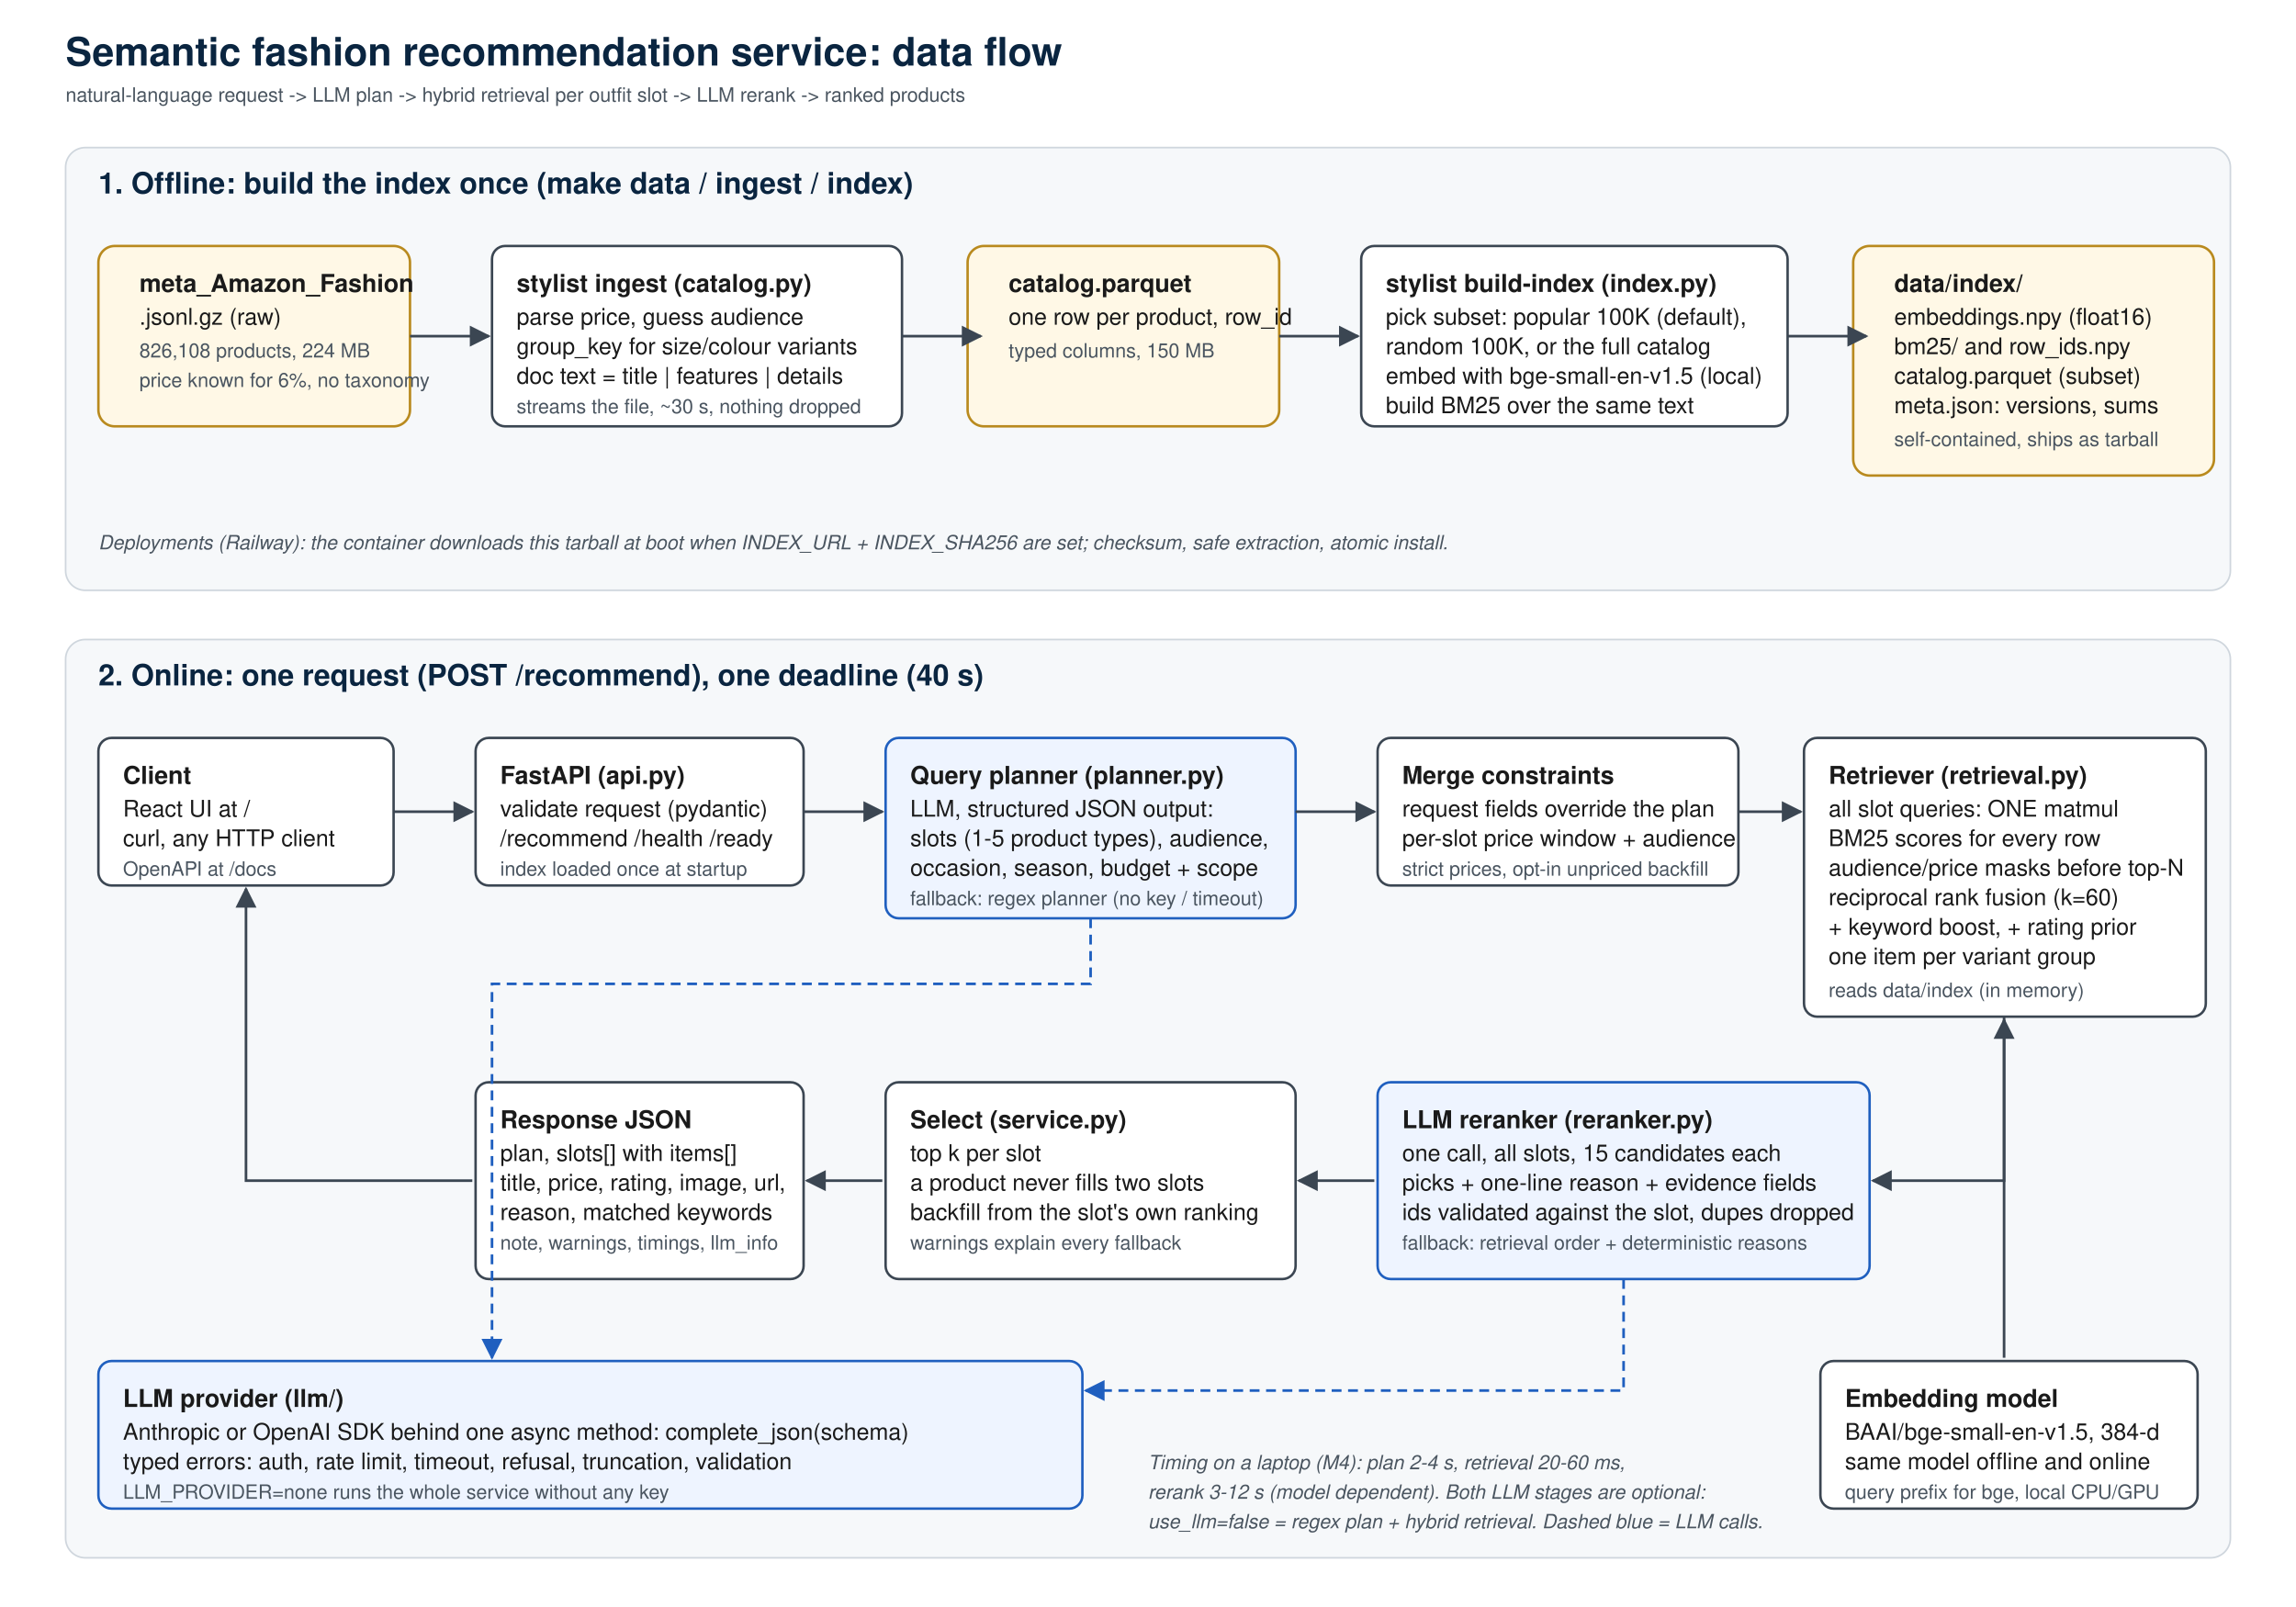
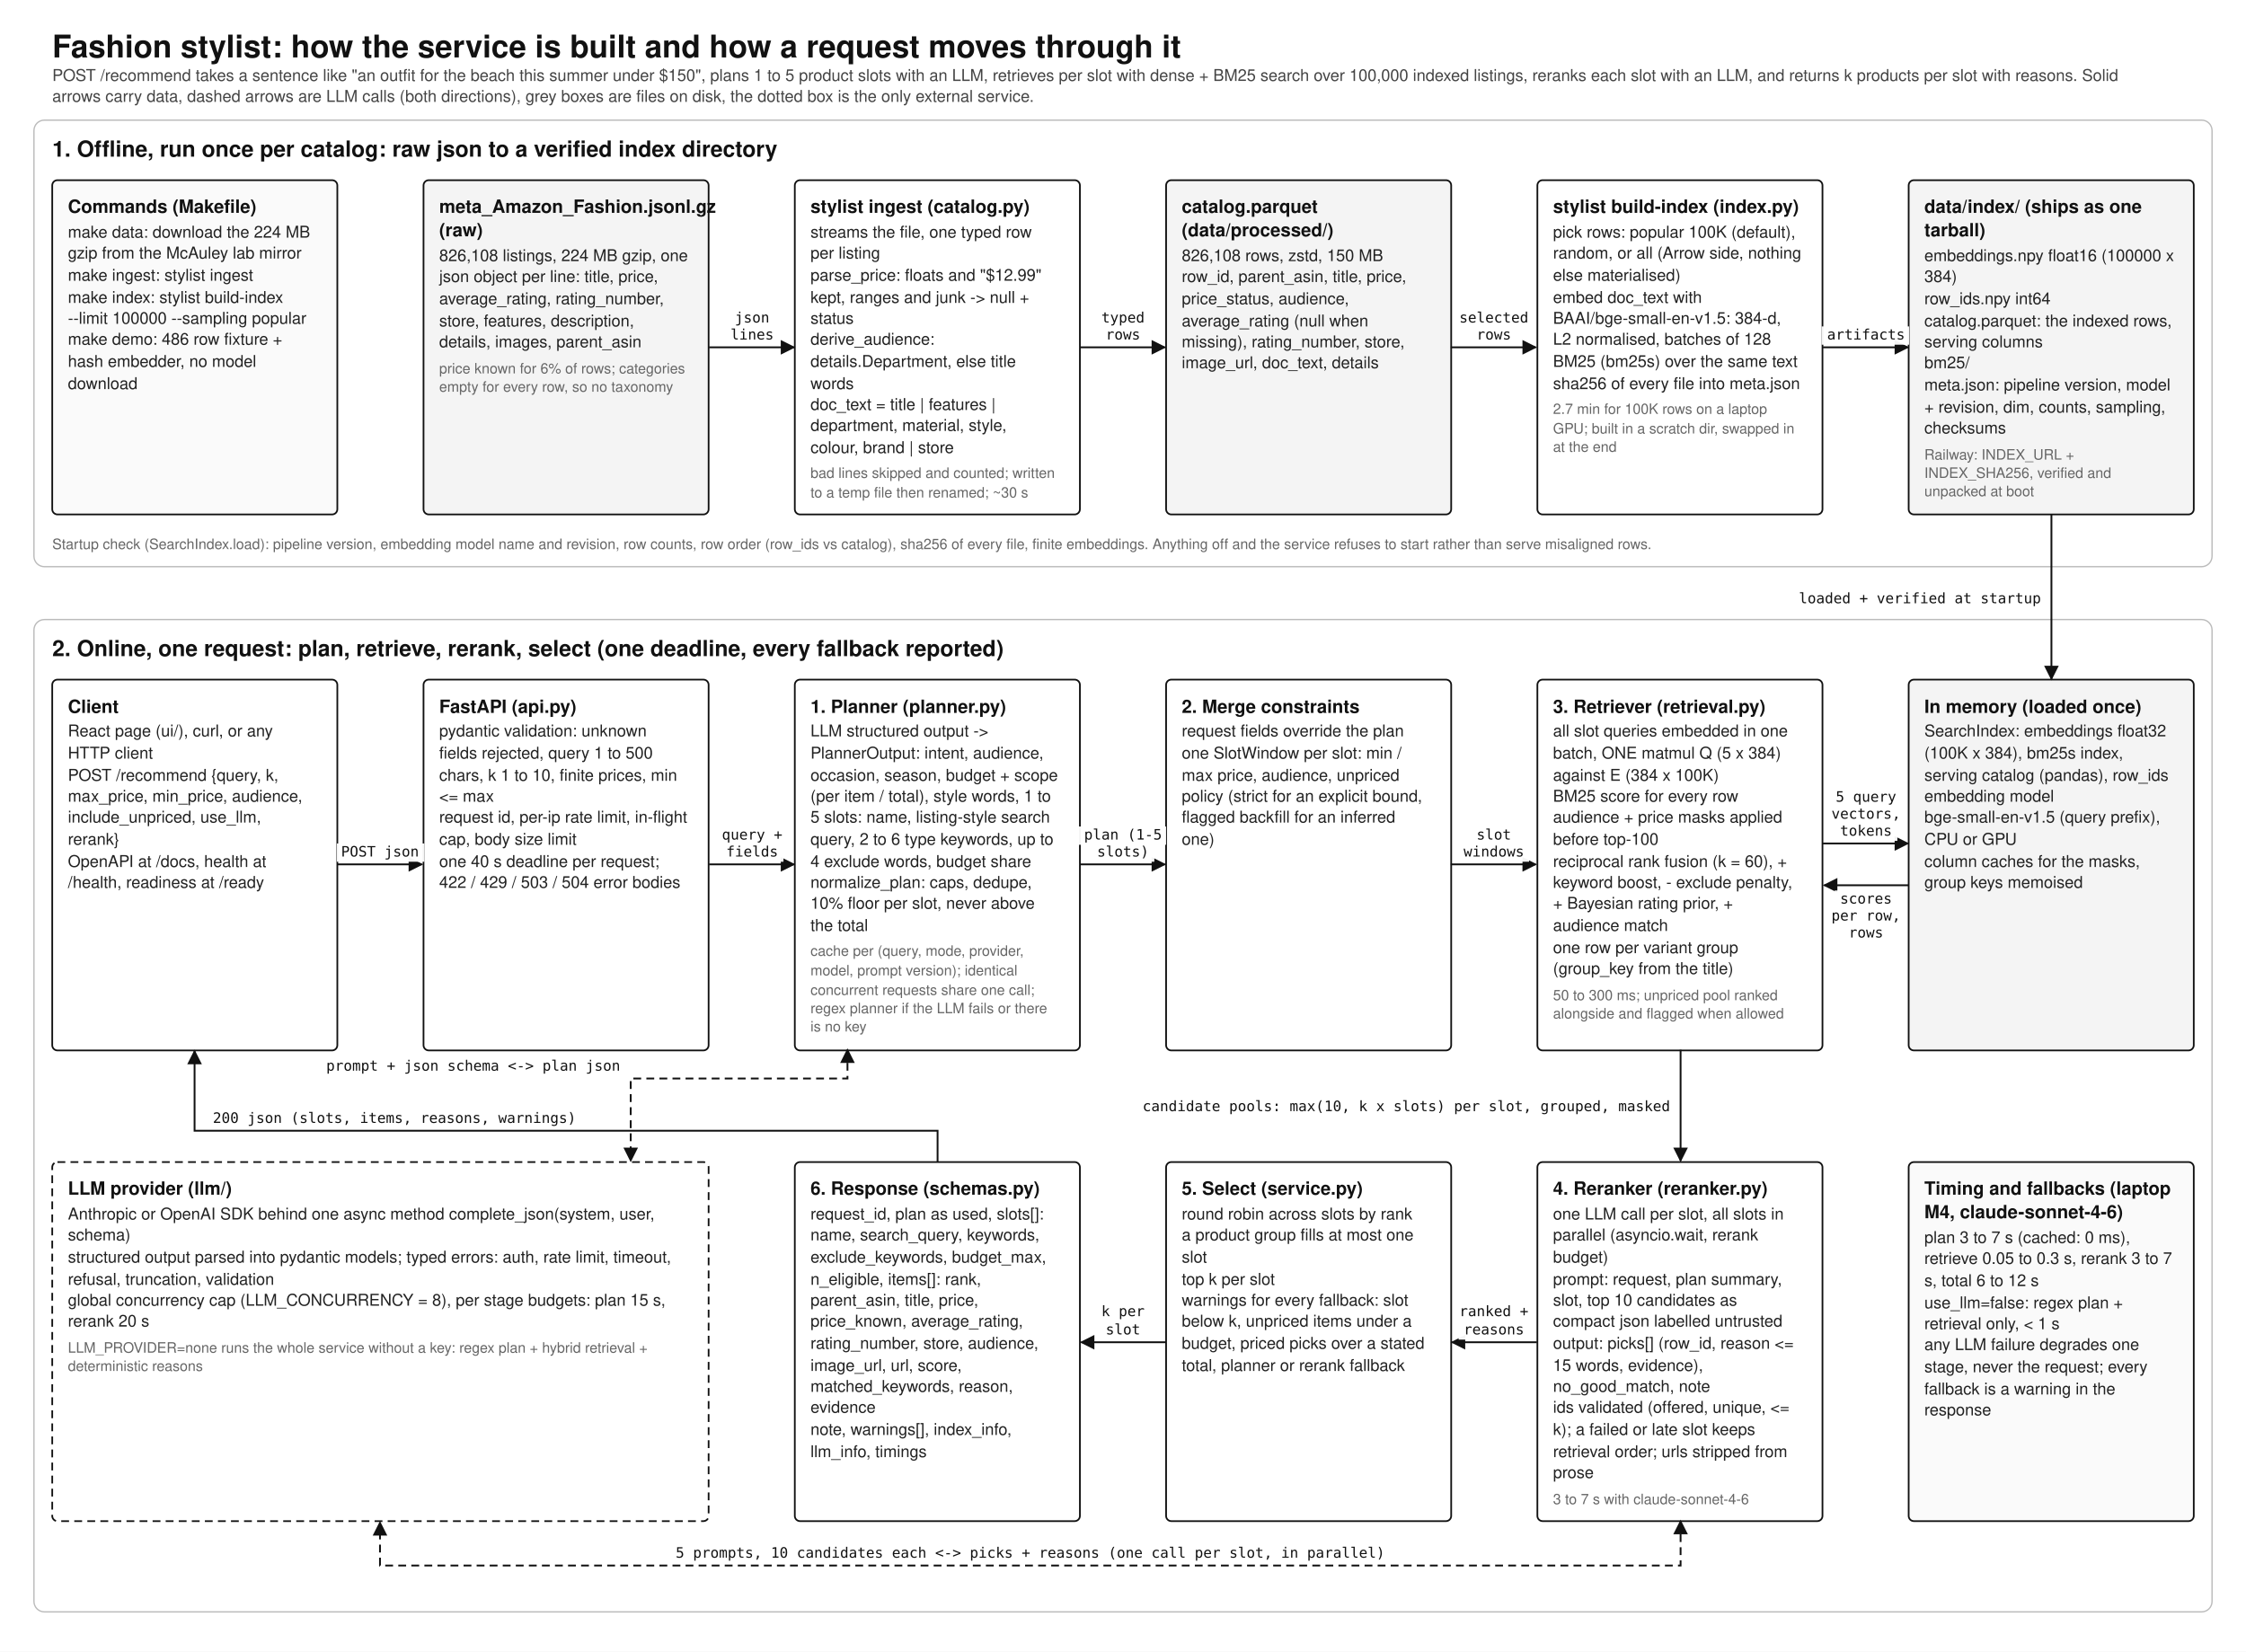
- <svg xmlns="http://www.w3.org/2000/svg" width="1400" height="980" viewBox="0 0 1400 980" font-family="Helvetica, Arial, sans-serif">
+ <svg xmlns="http://www.w3.org/2000/svg" width="1720" height="1265" viewBox="0 0 1720 1265" font-family="Helvetica, Arial, sans-serif">
  <defs>
-     <marker id="arrow" viewBox="0 0 10 10" refX="9" refY="5" markerWidth="8" markerHeight="8" orient="auto-start-reverse">
-       <path d="M 0 0 L 10 5 L 0 10 z" fill="#3b4652" />
-     </marker>
-     <marker id="arrow-blue" viewBox="0 0 10 10" refX="9" refY="5" markerWidth="8" markerHeight="8" orient="auto-start-reverse">
-       <path d="M 0 0 L 10 5 L 0 10 z" fill="#1f5fbf" />
+     <marker id="arr" viewBox="0 0 10 10" refX="9" refY="5" markerWidth="8" markerHeight="8" orient="auto-start-reverse">
+       <path d="M 0 0 L 10 5 L 0 10 z" fill="#111" />
    </marker>
    <style>
-       .box { fill: #ffffff; stroke: #3b4652; stroke-width: 1.5; rx: 8; }
-       .store { fill: #fff8e6; stroke: #b98a1e; stroke-width: 1.5; }
-       .llm { fill: #eef4ff; stroke: #1f5fbf; stroke-width: 1.5; rx: 8; }
-       .lane { fill: #f6f8fa; stroke: #cfd6dd; stroke-width: 1; rx: 12; }
-       .t { font-size: 14px; fill: #1a1a1a; }
-       .h { font-size: 15px; font-weight: bold; fill: #1a1a1a; }
-       .s { font-size: 12px; fill: #4a5560; }
-       .lanetitle { font-size: 18px; font-weight: bold; fill: #0a2540; }
-       .line { stroke: #3b4652; stroke-width: 1.6; fill: none; marker-end: url(#arrow); }
-       .blue { stroke: #1f5fbf; stroke-width: 1.6; fill: none; marker-end: url(#arrow-blue); stroke-dasharray: 6 4; }
-       .note { font-size: 12px; fill: #4a5560; font-style: italic; }
+       .title { font-size: 24px; font-weight: bold; fill: #111; }
+       .sub { font-size: 12.5px; fill: #444; }
+       .lane { font-size: 17px; font-weight: bold; fill: #111; }
+       .h { font-size: 14px; font-weight: bold; fill: #111; }
+       .t { font-size: 12.5px; fill: #222; }
+       .s { font-size: 11px; fill: #666; }
+       .lbl { font-size: 11px; fill: #111; font-family: Menlo, Consolas, monospace; }
+       .line { stroke: #111; stroke-width: 1.4; fill: none; marker-end: url(#arr); }
+       .dashed { stroke: #111; stroke-width: 1.4; fill: none; stroke-dasharray: 6 4; marker-end: url(#arr); }
    </style>
  </defs>
-   <rect x="0" y="0" width="1400" height="980" fill="#ffffff" />
-   <text x="40" y="40" font-size="24" font-weight="bold" fill="#0a2540">Semantic fashion recommendation service: data flow</text>
-   <text x="40" y="62" class="s">natural-language request  -&gt;  LLM plan  -&gt;  hybrid retrieval per outfit slot  -&gt;  LLM rerank  -&gt;  ranked products</text>
-   <rect x="40" y="90" width="1320" height="270" class="lane" />
-   <text x="60" y="118" class="lanetitle">1. Offline: build the index once (make data / ingest / index)</text>
-   <path d="M 70 150 h 170 a 10 10 0 0 1 10 10 v 90 a 10 10 0 0 1 -10 10 h -170 a 10 10 0 0 1 -10 -10 v -90 a 10 10 0 0 1 10 -10 z" class="store" />
-   <text x="85" y="178" class="h">meta_Amazon_Fashion</text>
-   <text x="85" y="198" class="t">.jsonl.gz (raw)</text>
-   <text x="85" y="218" class="s">826,108 products, 224 MB</text>
-   <text x="85" y="236" class="s">price known for 6%, no taxonomy</text>
-   <rect x="300" y="150" width="250" height="110" class="box" />
-   <text x="315" y="178" class="h">stylist ingest  (catalog.py)</text>
-   <text x="315" y="198" class="t">parse price, guess audience</text>
-   <text x="315" y="216" class="t">group_key for size/colour variants</text>
-   <text x="315" y="234" class="t">doc text = title | features | details</text>
-   <text x="315" y="252" class="s">streams the file, ~30 s, nothing dropped</text>
-   <path d="M 600 150 h 170 a 10 10 0 0 1 10 10 v 90 a 10 10 0 0 1 -10 10 h -170 a 10 10 0 0 1 -10 -10 v -90 a 10 10 0 0 1 10 -10 z" class="store" />
-   <text x="615" y="178" class="h">catalog.parquet</text>
-   <text x="615" y="198" class="t">one row per product, row_id</text>
-   <text x="615" y="218" class="s">typed columns, 150 MB</text>
-   <rect x="830" y="150" width="260" height="110" class="box" />
-   <text x="845" y="178" class="h">stylist build-index  (index.py)</text>
-   <text x="845" y="198" class="t">pick subset: popular 100K (default),</text>
-   <text x="845" y="216" class="t">random 100K, or the full catalog</text>
-   <text x="845" y="234" class="t">embed with bge-small-en-v1.5 (local)</text>
-   <text x="845" y="252" class="t">build BM25 over the same text</text>
-   <path d="M 1140 150 h 200 a 10 10 0 0 1 10 10 v 120 a 10 10 0 0 1 -10 10 h -200 a 10 10 0 0 1 -10 -10 v -120 a 10 10 0 0 1 10 -10 z" class="store" />
-   <text x="1155" y="178" class="h">data/index/</text>
-   <text x="1155" y="198" class="t">embeddings.npy (float16)</text>
-   <text x="1155" y="216" class="t">bm25/  and  row_ids.npy</text>
-   <text x="1155" y="234" class="t">catalog.parquet (subset)</text>
-   <text x="1155" y="252" class="t">meta.json: versions, sums</text>
-   <text x="1155" y="272" class="s">self-contained, ships as tarball</text>
-   <line x1="250" y1="205" x2="298" y2="205" class="line" />
-   <line x1="550" y1="205" x2="598" y2="205" class="line" />
-   <line x1="780" y1="205" x2="828" y2="205" class="line" />
-   <line x1="1090" y1="205" x2="1138" y2="205" class="line" />
-   <text x="60" y="335" class="note">Deployments (Railway): the container downloads this tarball at boot when INDEX_URL + INDEX_SHA256 are set; checksum, safe extraction, atomic install.</text>
-   <rect x="40" y="390" width="1320" height="560" class="lane" />
-   <text x="60" y="418" class="lanetitle">2. Online: one request (POST /recommend), one deadline (40 s)</text>
-   <rect x="60" y="450" width="180" height="90" class="box" />
-   <text x="75" y="478" class="h">Client</text>
-   <text x="75" y="498" class="t">React UI at /</text>
-   <text x="75" y="516" class="t">curl, any HTTP client</text>
-   <text x="75" y="534" class="s">OpenAPI at /docs</text>
-   <rect x="290" y="450" width="200" height="90" class="box" />
-   <text x="305" y="478" class="h">FastAPI  (api.py)</text>
-   <text x="305" y="498" class="t">validate request (pydantic)</text>
-   <text x="305" y="516" class="t">/recommend /health /ready</text>
-   <text x="305" y="534" class="s">index loaded once at startup</text>
-   <rect x="540" y="450" width="250" height="110" class="llm" />
-   <text x="555" y="478" class="h">Query planner  (planner.py)</text>
-   <text x="555" y="498" class="t">LLM, structured JSON output:</text>
-   <text x="555" y="516" class="t">slots (1-5 product types), audience,</text>
-   <text x="555" y="534" class="t">occasion, season, budget + scope</text>
-   <text x="555" y="552" class="s">fallback: regex planner (no key / timeout)</text>
-   <rect x="840" y="450" width="220" height="90" class="box" />
-   <text x="855" y="478" class="h">Merge constraints</text>
-   <text x="855" y="498" class="t">request fields override the plan</text>
-   <text x="855" y="516" class="t">per-slot price window + audience</text>
-   <text x="855" y="534" class="s">strict prices, opt-in unpriced backfill</text>
-   <rect x="1100" y="450" width="245" height="170" class="box" />
-   <text x="1115" y="478" class="h">Retriever  (retrieval.py)</text>
-   <text x="1115" y="498" class="t">all slot queries: ONE matmul</text>
-   <text x="1115" y="516" class="t">BM25 scores for every row</text>
-   <text x="1115" y="534" class="t">audience/price masks before top-N</text>
-   <text x="1115" y="552" class="t">reciprocal rank fusion (k=60)</text>
-   <text x="1115" y="570" class="t">+ keyword boost, + rating prior</text>
-   <text x="1115" y="588" class="t">one item per variant group</text>
-   <text x="1115" y="608" class="s">reads data/index (in memory)</text>
-   <line x1="240" y1="495" x2="288" y2="495" class="line" />
-   <line x1="490" y1="495" x2="538" y2="495" class="line" />
-   <line x1="790" y1="495" x2="838" y2="495" class="line" />
-   <line x1="1060" y1="495" x2="1098" y2="495" class="line" />
-   <rect x="840" y="660" width="300" height="120" class="llm" />
-   <text x="855" y="688" class="h">LLM reranker  (reranker.py)</text>
-   <text x="855" y="708" class="t">one call, all slots, 15 candidates each</text>
-   <text x="855" y="726" class="t">picks + one-line reason + evidence fields</text>
-   <text x="855" y="744" class="t">ids validated against the slot, dupes dropped</text>
-   <text x="855" y="762" class="s">fallback: retrieval order + deterministic reasons</text>
-   <rect x="540" y="660" width="250" height="120" class="box" />
-   <text x="555" y="688" class="h">Select  (service.py)</text>
-   <text x="555" y="708" class="t">top k per slot</text>
-   <text x="555" y="726" class="t">a product never fills two slots</text>
-   <text x="555" y="744" class="t">backfill from the slot's own ranking</text>
-   <text x="555" y="762" class="s">warnings explain every fallback</text>
-   <rect x="290" y="660" width="200" height="120" class="box" />
-   <text x="305" y="688" class="h">Response JSON</text>
-   <text x="305" y="708" class="t">plan, slots[] with items[]</text>
-   <text x="305" y="726" class="t">title, price, rating, image, url,</text>
-   <text x="305" y="744" class="t">reason, matched keywords</text>
-   <text x="305" y="762" class="s">note, warnings, timings, llm_info</text>
-   <path d="M 1222 620 V 720 H 1142" class="line" />
-   <line x1="838" y1="720" x2="792" y2="720" class="line" />
-   <line x1="538" y1="720" x2="492" y2="720" class="line" />
-   <path d="M 288 720 H 150 V 542" class="line" />
-   <rect x="60" y="830" width="600" height="90" class="llm" />
-   <text x="75" y="858" class="h">LLM provider  (llm/)</text>
-   <text x="75" y="878" class="t">Anthropic or OpenAI SDK behind one async method: complete_json(schema)</text>
-   <text x="75" y="896" class="t">typed errors: auth, rate limit, timeout, refusal, truncation, validation</text>
-   <text x="75" y="914" class="s">LLM_PROVIDER=none runs the whole service without any key</text>
-   <path d="M 665 560 V 600 H 300 V 828" class="blue" />
-   <path d="M 990 780 V 848 H 662" class="blue" />
-   <rect x="1110" y="830" width="230" height="90" class="box" />
-   <text x="1125" y="858" class="h">Embedding model</text>
-   <text x="1125" y="878" class="t">BAAI/bge-small-en-v1.5, 384-d</text>
-   <text x="1125" y="896" class="t">same model offline and online</text>
-   <text x="1125" y="914" class="s">query prefix for bge, local CPU/GPU</text>
-   <line x1="1222" y1="828" x2="1222" y2="622" class="line" />
-   <text x="700" y="896" class="note">Timing on a laptop (M4): plan 2-4 s, retrieval 20-60 ms,</text>
-   <text x="700" y="914" class="note">rerank 3-12 s (model dependent). Both LLM stages are optional:</text>
-   <text x="700" y="932" class="note">use_llm=false = regex plan + hybrid retrieval. Dashed blue = LLM calls.</text>
+   <rect x="0" y="0" width="1720" height="1265" fill="#fff" />
+   <text x="40" y="44" class="title">Fashion stylist: how the service is built and how a request moves through it</text>
+   <text x="40" y="62" class="sub">POST /recommend takes a sentence like "an outfit for the beach this summer under $150", plans 1 to 5 product slots with an LLM, retrieves per slot with dense + BM25 search over 100,000 indexed listings, reranks each slot with an LLM, and returns k products per slot with reasons. Solid</text>
+   <text x="40" y="78" class="sub">arrows carry data, dashed arrows are LLM calls (both directions), grey boxes are files on disk, the dotted box is the only external service.</text>
+   <rect x="26" y="92" width="1668" height="342" rx="8" fill="none" stroke="#bbb" />
+   <text x="40" y="120" class="lane">1. Offline, run once per catalog: raw json to a verified index directory</text>
+   <rect x="40.0" y="138" width="218.333" height="256" rx="4" fill="#fafafa" stroke="#111" stroke-width="1.3" />
+   <text x="52.0" y="163" class="h">Commands (Makefile)</text>
+   <text x="52.0" y="182" class="t">make data: download the 224 MB</text>
+   <text x="52.0" y="198" class="t">gzip from the McAuley lab mirror</text>
+   <text x="52.0" y="215" class="t">make ingest: stylist ingest</text>
+   <text x="52.0" y="232" class="t">make index: stylist build-index</text>
+   <text x="52.0" y="248" class="t">--limit 100000 --sampling popular</text>
+   <text x="52.0" y="264" class="t">make demo: 486 row fixture +</text>
+   <text x="52.0" y="281" class="t">hash embedder, no model</text>
+   <text x="52.0" y="298" class="t">download</text>
+   <rect x="324.333" y="138" width="218.333" height="256" rx="4" fill="#f4f4f4" stroke="#111" stroke-width="1.3" />
+   <text x="336.333" y="163" class="h">meta_Amazon_Fashion.jsonl.gz</text>
+   <text x="336.333" y="181" class="h">(raw)</text>
+   <text x="336.333" y="200" class="t">826,108 listings, 224 MB gzip, one</text>
+   <text x="336.333" y="216" class="t">json object per line: title, price,</text>
+   <text x="336.333" y="233" class="t">average_rating, rating_number,</text>
+   <text x="336.333" y="250" class="t">store, features, description,</text>
+   <text x="336.333" y="266" class="t">details, images, parent_asin</text>
+   <text x="336.333" y="286" class="s">price known for 6% of rows; categories</text>
+   <text x="336.333" y="300" class="s">empty for every row, so no taxonomy</text>
+   <rect x="608.667" y="138" width="218.333" height="256" rx="4" fill="#ffffff" stroke="#111" stroke-width="1.3" />
+   <text x="620.667" y="163" class="h">stylist ingest (catalog.py)</text>
+   <text x="620.667" y="182" class="t">streams the file, one typed row</text>
+   <text x="620.667" y="198" class="t">per listing</text>
+   <text x="620.667" y="215" class="t">parse_price: floats and "$12.99"</text>
+   <text x="620.667" y="232" class="t">kept, ranges and junk -&gt; null +</text>
+   <text x="620.667" y="248" class="t">status</text>
+   <text x="620.667" y="264" class="t">derive_audience:</text>
+   <text x="620.667" y="281" class="t">details.Department, else title</text>
+   <text x="620.667" y="298" class="t">words</text>
+   <text x="620.667" y="314" class="t">doc_text = title | features |</text>
+   <text x="620.667" y="330" class="t">department, material, style,</text>
+   <text x="620.667" y="347" class="t">colour, brand | store</text>
+   <text x="620.667" y="366" class="s">bad lines skipped and counted; written</text>
+   <text x="620.667" y="381" class="s">to a temp file then renamed; ~30 s</text>
+   <rect x="893" y="138" width="218.333" height="256" rx="4" fill="#f4f4f4" stroke="#111" stroke-width="1.3" />
+   <text x="905" y="163" class="h">catalog.parquet</text>
+   <text x="905" y="181" class="h">(data/processed/)</text>
+   <text x="905" y="200" class="t">826,108 rows, zstd, 150 MB</text>
+   <text x="905" y="216" class="t">row_id, parent_asin, title, price,</text>
+   <text x="905" y="233" class="t">price_status, audience,</text>
+   <text x="905" y="250" class="t">average_rating (null when</text>
+   <text x="905" y="266" class="t">missing), rating_number, store,</text>
+   <text x="905" y="282" class="t">image_url, doc_text, details</text>
+   <rect x="1177.333" y="138" width="218.333" height="256" rx="4" fill="#ffffff" stroke="#111" stroke-width="1.3" />
+   <text x="1189.333" y="163" class="h">stylist build-index (index.py)</text>
+   <text x="1189.333" y="182" class="t">pick rows: popular 100K (default),</text>
+   <text x="1189.333" y="198" class="t">random, or all (Arrow side, nothing</text>
+   <text x="1189.333" y="215" class="t">else materialised)</text>
+   <text x="1189.333" y="232" class="t">embed doc_text with</text>
+   <text x="1189.333" y="248" class="t">BAAI/bge-small-en-v1.5: 384-d,</text>
+   <text x="1189.333" y="264" class="t">L2 normalised, batches of 128</text>
+   <text x="1189.333" y="281" class="t">BM25 (bm25s) over the same text</text>
+   <text x="1189.333" y="298" class="t">sha256 of every file into meta.json</text>
+   <text x="1189.333" y="317" class="s">2.7 min for 100K rows on a laptop</text>
+   <text x="1189.333" y="332" class="s">GPU; built in a scratch dir, swapped in</text>
+   <text x="1189.333" y="346" class="s">at the end</text>
+   <rect x="1461.667" y="138" width="218.333" height="256" rx="4" fill="#f4f4f4" stroke="#111" stroke-width="1.3" />
+   <text x="1473.667" y="163" class="h">data/index/ (ships as one</text>
+   <text x="1473.667" y="181" class="h">tarball)</text>
+   <text x="1473.667" y="200" class="t">embeddings.npy float16 (100000 x</text>
+   <text x="1473.667" y="216" class="t">384)</text>
+   <text x="1473.667" y="233" class="t">row_ids.npy int64</text>
+   <text x="1473.667" y="250" class="t">catalog.parquet: the indexed rows,</text>
+   <text x="1473.667" y="266" class="t">serving columns</text>
+   <text x="1473.667" y="282" class="t">bm25/</text>
+   <text x="1473.667" y="299" class="t">meta.json: pipeline version, model</text>
+   <text x="1473.667" y="316" class="t">+ revision, dim, counts, sampling,</text>
+   <text x="1473.667" y="332" class="t">checksums</text>
+   <text x="1473.667" y="352" class="s">Railway: INDEX_URL +</text>
+   <text x="1473.667" y="366" class="s">INDEX_SHA256, verified and</text>
+   <text x="1473.667" y="380" class="s">unpacked at boot</text>
+   <path d="M 543 266 L 608 266" class="line" />
+   <rect x="558" y="237" width="34" height="14" fill="#fff" opacity="0.95" />
+   <text x="576" y="247" class="lbl" text-anchor="middle">json</text>
+   <rect x="555" y="250" width="41" height="14" fill="#fff" opacity="0.95" />
+   <text x="576" y="260" class="lbl" text-anchor="middle">lines</text>
+   <path d="M 827 266 L 892 266" class="line" />
+   <rect x="840" y="237" width="41" height="14" fill="#fff" opacity="0.95" />
+   <text x="860" y="247" class="lbl" text-anchor="middle">typed</text>
+   <rect x="843" y="250" width="34" height="14" fill="#fff" opacity="0.95" />
+   <text x="860" y="260" class="lbl" text-anchor="middle">rows</text>
+   <path d="M 1111 266 L 1176 266" class="line" />
+   <rect x="1114" y="237" width="61" height="14" fill="#fff" opacity="0.95" />
+   <text x="1144" y="247" class="lbl" text-anchor="middle">selected</text>
+   <rect x="1127" y="250" width="34" height="14" fill="#fff" opacity="0.95" />
+   <text x="1144" y="260" class="lbl" text-anchor="middle">rows</text>
+   <path d="M 1396 266 L 1461 266" class="line" />
+   <rect x="1395" y="250" width="67" height="14" fill="#fff" opacity="0.95" />
+   <text x="1429" y="260" class="lbl" text-anchor="middle">artifacts</text>
+   <text x="40" y="420.5" class="s">Startup check (SearchIndex.load): pipeline version, embedding model name and revision, row counts, row order (row_ids vs catalog), sha256 of every file, finite embeddings. Anything off and the service refuses to start rather than serve misaligned rows.</text>
+   <rect x="26" y="474.5" width="1668" height="760" rx="8" fill="none" stroke="#bbb" />
+   <text x="40" y="502.5" class="lane">2. Online, one request: plan, retrieve, rerank, select (one deadline, every fallback reported)</text>
+   <rect x="40.0" y="520.5" width="218.333" height="284" rx="4" fill="#ffffff" stroke="#111" stroke-width="1.3" />
+   <text x="52.0" y="546" class="h">Client</text>
+   <text x="52.0" y="564" class="t">React page (ui/), curl, or any</text>
+   <text x="52.0" y="581" class="t">HTTP client</text>
+   <text x="52.0" y="598" class="t">POST /recommend {query, k,</text>
+   <text x="52.0" y="614" class="t">max_price, min_price, audience,</text>
+   <text x="52.0" y="630" class="t">include_unpriced, use_llm,</text>
+   <text x="52.0" y="647" class="t">rerank}</text>
+   <text x="52.0" y="664" class="t">OpenAPI at /docs, health at</text>
+   <text x="52.0" y="680" class="t">/health, readiness at /ready</text>
+   <rect x="324.333" y="520.5" width="218.333" height="284" rx="4" fill="#ffffff" stroke="#111" stroke-width="1.3" />
+   <text x="336.333" y="546" class="h">FastAPI (api.py)</text>
+   <text x="336.333" y="564" class="t">pydantic validation: unknown</text>
+   <text x="336.333" y="581" class="t">fields rejected, query 1 to 500</text>
+   <text x="336.333" y="598" class="t">chars, k 1 to 10, finite prices, min</text>
+   <text x="336.333" y="614" class="t">&lt;= max</text>
+   <text x="336.333" y="630" class="t">request id, per-ip rate limit, in-flight</text>
+   <text x="336.333" y="647" class="t">cap, body size limit</text>
+   <text x="336.333" y="664" class="t">one 40 s deadline per request;</text>
+   <text x="336.333" y="680" class="t">422 / 429 / 503 / 504 error bodies</text>
+   <rect x="608.667" y="520.5" width="218.333" height="284" rx="4" fill="#ffffff" stroke="#111" stroke-width="1.3" />
+   <text x="620.667" y="546" class="h">1. Planner (planner.py)</text>
+   <text x="620.667" y="564" class="t">LLM structured output -&gt;</text>
+   <text x="620.667" y="581" class="t">PlannerOutput: intent, audience,</text>
+   <text x="620.667" y="598" class="t">occasion, season, budget + scope</text>
+   <text x="620.667" y="614" class="t">(per item / total), style words, 1 to</text>
+   <text x="620.667" y="630" class="t">5 slots: name, listing-style search</text>
+   <text x="620.667" y="647" class="t">query, 2 to 6 type keywords, up to</text>
+   <text x="620.667" y="664" class="t">4 exclude words, budget share</text>
+   <text x="620.667" y="680" class="t">normalize_plan: caps, dedupe,</text>
+   <text x="620.667" y="696" class="t">10% floor per slot, never above</text>
+   <text x="620.667" y="713" class="t">the total</text>
+   <text x="620.667" y="732" class="s">cache per (query, mode, provider,</text>
+   <text x="620.667" y="747" class="s">model, prompt version); identical</text>
+   <text x="620.667" y="762" class="s">concurrent requests share one call;</text>
+   <text x="620.667" y="776" class="s">regex planner if the LLM fails or there</text>
+   <text x="620.667" y="790" class="s">is no key</text>
+   <rect x="893" y="520.5" width="218.333" height="284" rx="4" fill="#ffffff" stroke="#111" stroke-width="1.3" />
+   <text x="905" y="546" class="h">2. Merge constraints</text>
+   <text x="905" y="564" class="t">request fields override the plan</text>
+   <text x="905" y="581" class="t">one SlotWindow per slot: min /</text>
+   <text x="905" y="598" class="t">max price, audience, unpriced</text>
+   <text x="905" y="614" class="t">policy (strict for an explicit bound,</text>
+   <text x="905" y="630" class="t">flagged backfill for an inferred</text>
+   <text x="905" y="647" class="t">one)</text>
+   <rect x="1177.333" y="520.5" width="218.333" height="284" rx="4" fill="#ffffff" stroke="#111" stroke-width="1.3" />
+   <text x="1189.333" y="546" class="h">3. Retriever (retrieval.py)</text>
+   <text x="1189.333" y="564" class="t">all slot queries embedded in one</text>
+   <text x="1189.333" y="581" class="t">batch, ONE matmul Q (5 x 384)</text>
+   <text x="1189.333" y="598" class="t">against E (384 x 100K)</text>
+   <text x="1189.333" y="614" class="t">BM25 score for every row</text>
+   <text x="1189.333" y="630" class="t">audience + price masks applied</text>
+   <text x="1189.333" y="647" class="t">before top-100</text>
+   <text x="1189.333" y="664" class="t">reciprocal rank fusion (k = 60), +</text>
+   <text x="1189.333" y="680" class="t">keyword boost, - exclude penalty,</text>
+   <text x="1189.333" y="696" class="t">+ Bayesian rating prior, +</text>
+   <text x="1189.333" y="713" class="t">audience match</text>
+   <text x="1189.333" y="730" class="t">one row per variant group</text>
+   <text x="1189.333" y="746" class="t">(group_key from the title)</text>
+   <text x="1189.333" y="766" class="s">50 to 300 ms; unpriced pool ranked</text>
+   <text x="1189.333" y="780" class="s">alongside and flagged when allowed</text>
+   <rect x="1461.667" y="520.5" width="218.333" height="284" rx="4" fill="#f4f4f4" stroke="#111" stroke-width="1.3" />
+   <text x="1473.667" y="546" class="h">In memory (loaded once)</text>
+   <text x="1473.667" y="564" class="t">SearchIndex: embeddings float32</text>
+   <text x="1473.667" y="581" class="t">(100K x 384), bm25s index,</text>
+   <text x="1473.667" y="598" class="t">serving catalog (pandas), row_ids</text>
+   <text x="1473.667" y="614" class="t">embedding model</text>
+   <text x="1473.667" y="630" class="t">bge-small-en-v1.5 (query prefix),</text>
+   <text x="1473.667" y="647" class="t">CPU or GPU</text>
+   <text x="1473.667" y="664" class="t">column caches for the masks,</text>
+   <text x="1473.667" y="680" class="t">group keys memoised</text>
+   <rect x="40.0" y="890.0" width="502.667" height="275" rx="4" fill="#ffffff" stroke="#111" stroke-width="1.3" stroke-dasharray="6 4" />
+   <text x="52.0" y="915" class="h">LLM provider (llm/)</text>
+   <text x="52.0" y="934" class="t">Anthropic or OpenAI SDK behind one async method complete_json(system, user,</text>
+   <text x="52.0" y="950" class="t">schema)</text>
+   <text x="52.0" y="967" class="t">structured output parsed into pydantic models; typed errors: auth, rate limit, timeout,</text>
+   <text x="52.0" y="984" class="t">refusal, truncation, validation</text>
+   <text x="52.0" y="1000" class="t">global concurrency cap (LLM_CONCURRENCY = 8), per stage budgets: plan 15 s,</text>
+   <text x="52.0" y="1016" class="t">rerank 20 s</text>
+   <text x="52.0" y="1036" class="s">LLM_PROVIDER=none runs the whole service without a key: regex plan + hybrid retrieval +</text>
+   <text x="52.0" y="1050" class="s">deterministic reasons</text>
+   <rect x="608.667" y="890.0" width="218.333" height="275" rx="4" fill="#ffffff" stroke="#111" stroke-width="1.3" />
+   <text x="620.667" y="915" class="h">6. Response (schemas.py)</text>
+   <text x="620.667" y="934" class="t">request_id, plan as used, slots[]:</text>
+   <text x="620.667" y="950" class="t">name, search_query, keywords,</text>
+   <text x="620.667" y="967" class="t">exclude_keywords, budget_max,</text>
+   <text x="620.667" y="984" class="t">n_eligible, items[]: rank,</text>
+   <text x="620.667" y="1000" class="t">parent_asin, title, price,</text>
+   <text x="620.667" y="1016" class="t">price_known, average_rating,</text>
+   <text x="620.667" y="1033" class="t">rating_number, store, audience,</text>
+   <text x="620.667" y="1050" class="t">image_url, url, score,</text>
+   <text x="620.667" y="1066" class="t">matched_keywords, reason,</text>
+   <text x="620.667" y="1082" class="t">evidence</text>
+   <text x="620.667" y="1099" class="t">note, warnings[], index_info,</text>
+   <text x="620.667" y="1116" class="t">llm_info, timings</text>
+   <rect x="893" y="890.0" width="218.333" height="275" rx="4" fill="#ffffff" stroke="#111" stroke-width="1.3" />
+   <text x="905" y="915" class="h">5. Select (service.py)</text>
+   <text x="905" y="934" class="t">round robin across slots by rank</text>
+   <text x="905" y="950" class="t">a product group fills at most one</text>
+   <text x="905" y="967" class="t">slot</text>
+   <text x="905" y="984" class="t">top k per slot</text>
+   <text x="905" y="1000" class="t">warnings for every fallback: slot</text>
+   <text x="905" y="1016" class="t">below k, unpriced items under a</text>
+   <text x="905" y="1033" class="t">budget, priced picks over a stated</text>
+   <text x="905" y="1050" class="t">total, planner or rerank fallback</text>
+   <rect x="1177.333" y="890.0" width="218.333" height="275" rx="4" fill="#ffffff" stroke="#111" stroke-width="1.3" />
+   <text x="1189.333" y="915" class="h">4. Reranker (reranker.py)</text>
+   <text x="1189.333" y="934" class="t">one LLM call per slot, all slots in</text>
+   <text x="1189.333" y="950" class="t">parallel (asyncio.wait, rerank</text>
+   <text x="1189.333" y="967" class="t">budget)</text>
+   <text x="1189.333" y="984" class="t">prompt: request, plan summary,</text>
+   <text x="1189.333" y="1000" class="t">slot, top 10 candidates as</text>
+   <text x="1189.333" y="1016" class="t">compact json labelled untrusted</text>
+   <text x="1189.333" y="1033" class="t">output: picks[] (row_id, reason &lt;=</text>
+   <text x="1189.333" y="1050" class="t">15 words, evidence),</text>
+   <text x="1189.333" y="1066" class="t">no_good_match, note</text>
+   <text x="1189.333" y="1082" class="t">ids validated (offered, unique, &lt;=</text>
+   <text x="1189.333" y="1099" class="t">k); a failed or late slot keeps</text>
+   <text x="1189.333" y="1116" class="t">retrieval order; urls stripped from</text>
+   <text x="1189.333" y="1132" class="t">prose</text>
+   <text x="1189.333" y="1152" class="s">3 to 7 s with claude-sonnet-4-6</text>
+   <rect x="1461.667" y="890.0" width="218.333" height="275" rx="4" fill="#fafafa" stroke="#111" stroke-width="1.3" />
+   <text x="1473.667" y="915" class="h">Timing and fallbacks (laptop</text>
+   <text x="1473.667" y="933" class="h">M4, claude-sonnet-4-6)</text>
+   <text x="1473.667" y="952" class="t">plan 3 to 7 s (cached: 0 ms),</text>
+   <text x="1473.667" y="968" class="t">retrieve 0.05 to 0.3 s, rerank 3 to 7</text>
+   <text x="1473.667" y="985" class="t">s, total 6 to 12 s</text>
+   <text x="1473.667" y="1002" class="t">use_llm=false: regex plan +</text>
+   <text x="1473.667" y="1018" class="t">retrieval only, &lt; 1 s</text>
+   <text x="1473.667" y="1034" class="t">any LLM failure degrades one</text>
+   <text x="1473.667" y="1051" class="t">stage, never the request; every</text>
+   <text x="1473.667" y="1068" class="t">fallback is a warning in the</text>
+   <text x="1473.667" y="1084" class="t">response</text>
+   <path d="M 258 662 L 323 662" class="line" />
+   <rect x="258" y="646" width="67" height="14" fill="#fff" opacity="0.95" />
+   <text x="291" y="656" class="lbl" text-anchor="middle">POST json</text>
+   <path d="M 543 662 L 608 662" class="line" />
+   <rect x="549" y="633" width="54" height="14" fill="#fff" opacity="0.95" />
+   <text x="576" y="643" class="lbl" text-anchor="middle">query +</text>
+   <rect x="552" y="646" width="48" height="14" fill="#fff" opacity="0.95" />
+   <text x="576" y="656" class="lbl" text-anchor="middle">fields</text>
+   <path d="M 827 662 L 892 662" class="line" />
+   <rect x="826" y="633" width="67" height="14" fill="#fff" opacity="0.95" />
+   <text x="860" y="643" class="lbl" text-anchor="middle">plan (1-5</text>
+   <rect x="836" y="646" width="48" height="14" fill="#fff" opacity="0.95" />
+   <text x="860" y="656" class="lbl" text-anchor="middle">slots)</text>
+   <path d="M 1111 662 L 1176 662" class="line" />
+   <rect x="1127" y="633" width="34" height="14" fill="#fff" opacity="0.95" />
+   <text x="1144" y="643" class="lbl" text-anchor="middle">slot</text>
+   <rect x="1117" y="646" width="54" height="14" fill="#fff" opacity="0.95" />
+   <text x="1144" y="656" class="lbl" text-anchor="middle">windows</text>
+   <path d="M 1396 646 L 1461 646" class="line" />
+   <rect x="1402" y="604" width="54" height="14" fill="#fff" opacity="0.95" />
+   <text x="1429" y="614" class="lbl" text-anchor="middle">5 query</text>
+   <rect x="1398" y="617" width="61" height="14" fill="#fff" opacity="0.95" />
+   <text x="1429" y="627" class="lbl" text-anchor="middle">vectors,</text>
+   <rect x="1405" y="630" width="48" height="14" fill="#fff" opacity="0.95" />
+   <text x="1429" y="640" class="lbl" text-anchor="middle">tokens</text>
+   <path d="M 1462 678 L 1397 678" class="line" />
+   <rect x="1405" y="682" width="48" height="14" fill="#fff" opacity="0.95" />
+   <text x="1429" y="692" class="lbl" text-anchor="middle">scores</text>
+   <rect x="1398" y="695" width="61" height="14" fill="#fff" opacity="0.95" />
+   <text x="1429" y="705" class="lbl" text-anchor="middle">per row,</text>
+   <rect x="1411" y="708" width="34" height="14" fill="#fff" opacity="0.95" />
+   <text x="1429" y="718" class="lbl" text-anchor="middle">rows</text>
+   <path d="M 1571 394 L 1571 520" class="line" />
+   <rect x="1370" y="452" width="193" height="14" fill="#fff" opacity="0.95" />
+   <text x="1563" y="462" class="lbl" text-anchor="end">loaded + verified at startup</text>
+   <path d="M 1287 804 L 1287 889" class="line" />
+   <rect x="868" y="841" width="411" height="14" fill="#fff" opacity="0.95" />
+   <text x="1279" y="851" class="lbl" text-anchor="end">candidate pools: max(10, k x slots) per slot, grouped, masked</text>
+   <path d="M 1177 1028 L 1112 1028" class="line" />
+   <rect x="1114" y="998" width="61" height="14" fill="#fff" opacity="0.95" />
+   <text x="1144" y="1008" class="lbl" text-anchor="middle">ranked +</text>
+   <rect x="1117" y="1012" width="54" height="14" fill="#fff" opacity="0.95" />
+   <text x="1144" y="1022" class="lbl" text-anchor="middle">reasons</text>
+   <path d="M 893 1028 L 828 1028" class="line" />
+   <rect x="840" y="998" width="41" height="14" fill="#fff" opacity="0.95" />
+   <text x="860" y="1008" class="lbl" text-anchor="middle">k per</text>
+   <rect x="843" y="1012" width="34" height="14" fill="#fff" opacity="0.95" />
+   <text x="860" y="1022" class="lbl" text-anchor="middle">slot</text>
+   <path d="M 718 890 L 718 866 L 149 866 L 149 805" class="line" />
+   <rect x="163" y="850" width="285" height="14" fill="#fff" opacity="0.95" />
+   <text x="163" y="860" class="lbl" text-anchor="start">200 json (slots, items, reasons, warnings)</text>
+   <path d="M 649 804 L 649 826 L 483 826 L 483 889" class="dashed" marker-start="url(#arr)" />
+   <rect x="229" y="810" width="246" height="14" fill="#fff" opacity="0.95" />
+   <text x="475" y="820" class="lbl" text-anchor="end">prompt + json schema  &lt;-&gt;  plan json</text>
+   <path d="M 1287 1165 L 1287 1199 L 291 1199 L 291 1166" class="dashed" marker-start="url(#arr)" />
+   <rect x="508" y="1183" width="562" height="14" fill="#fff" opacity="0.95" />
+   <text x="789" y="1193" class="lbl" text-anchor="middle">5 prompts, 10 candidates each  &lt;-&gt;  picks + reasons (one call per slot, in parallel)</text>
</svg>
